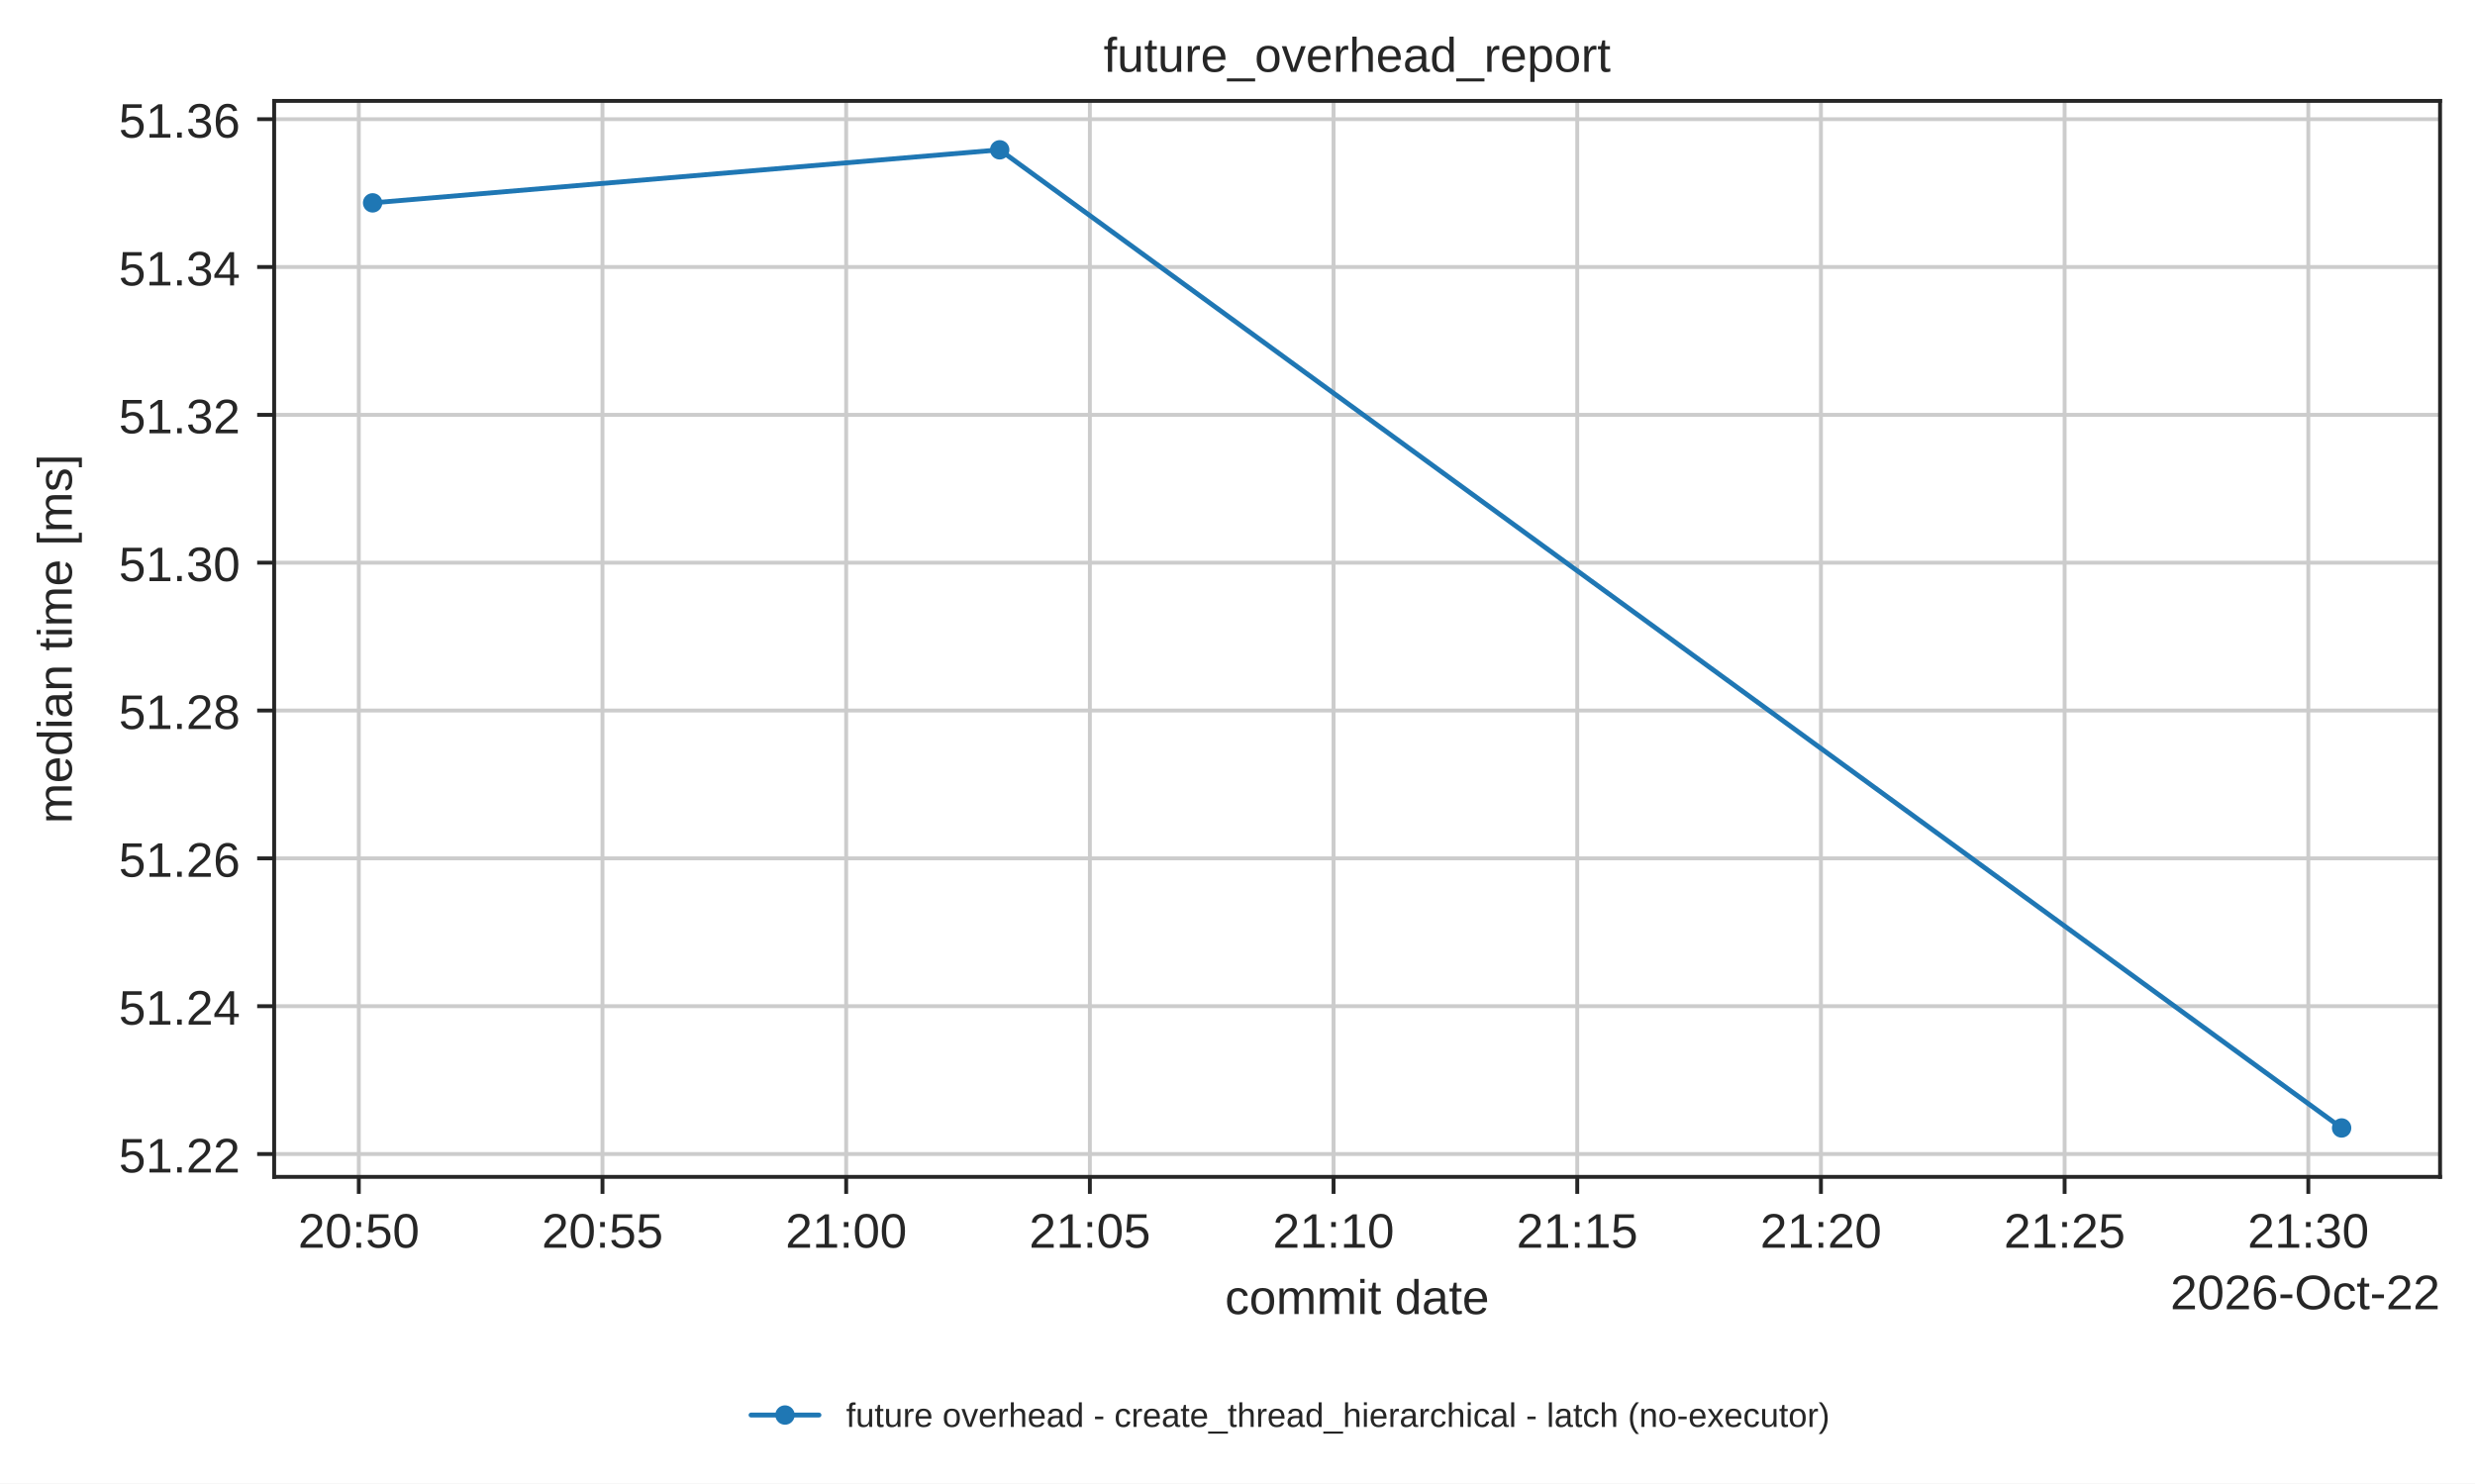
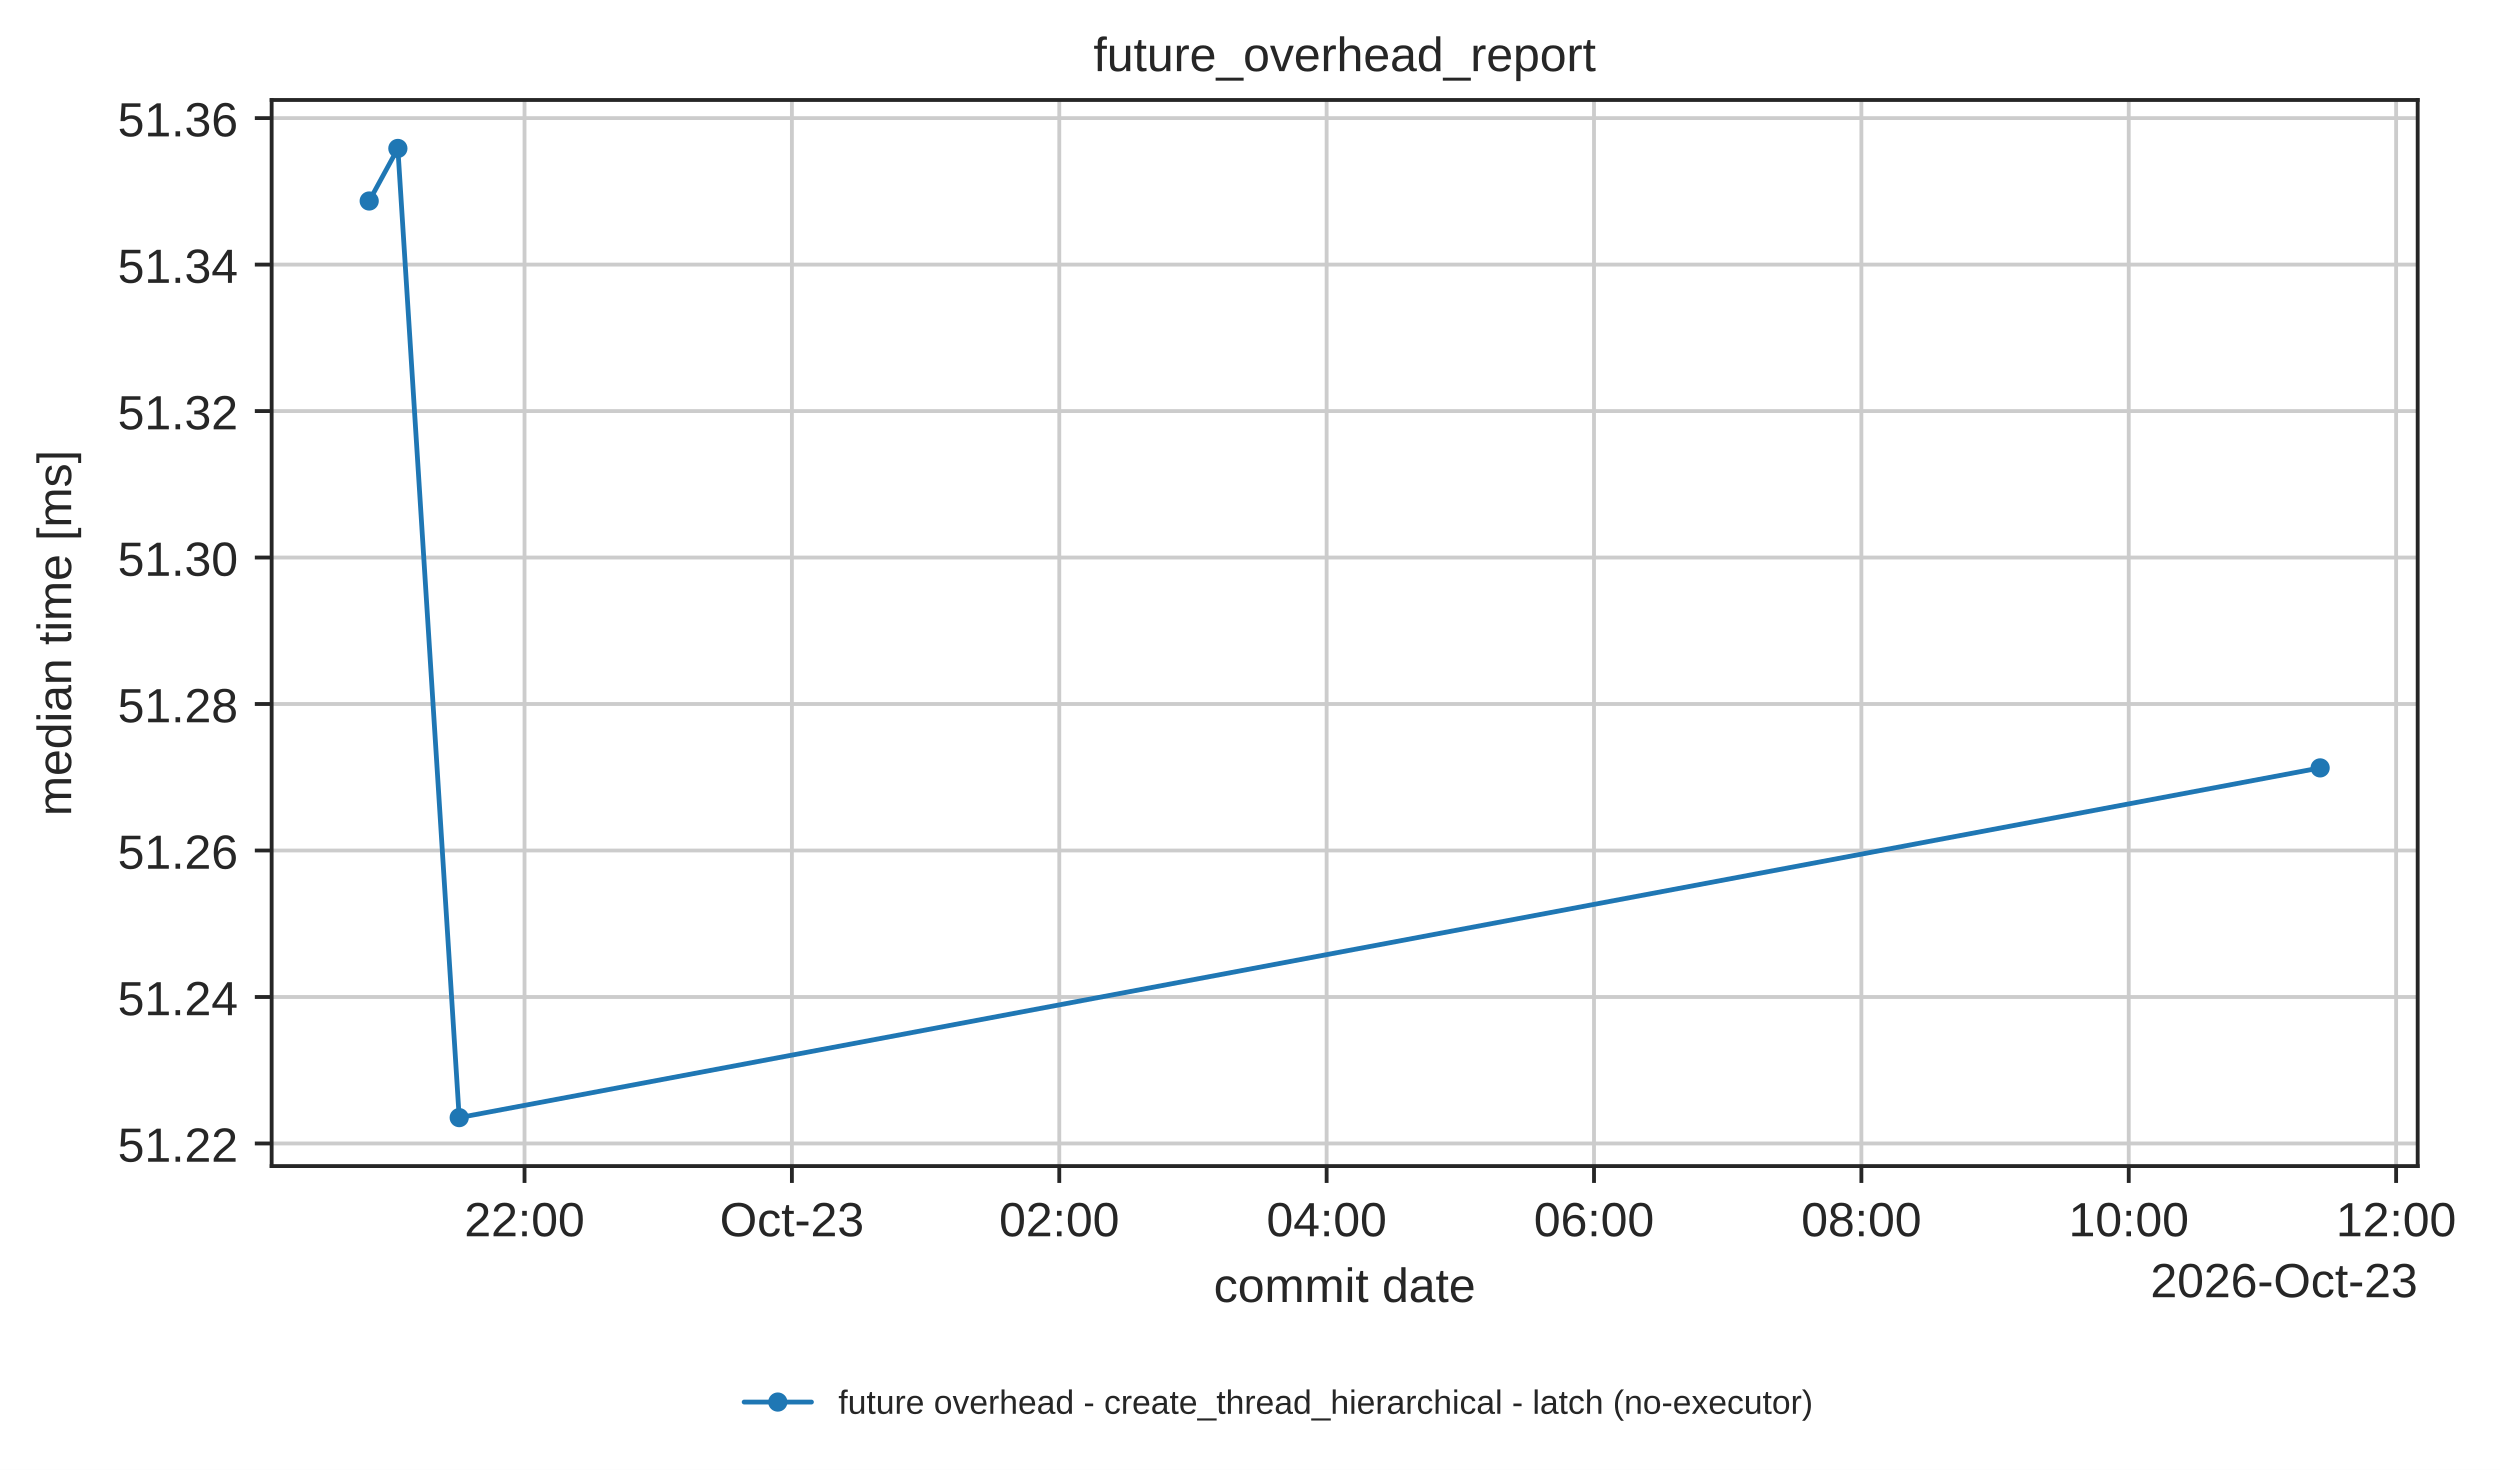
- <svg xmlns="http://www.w3.org/2000/svg" xmlns:xlink="http://www.w3.org/1999/xlink" width="510.106pt" height="305.745pt" viewBox="0 0 510.106 305.745" version="1.1">
+ <svg xmlns="http://www.w3.org/2000/svg" xmlns:xlink="http://www.w3.org/1999/xlink" width="520.029pt" height="305.745pt" viewBox="0 0 520.029 305.745" version="1.1">
  <defs>
    <style type="text/css">*{stroke-linejoin: round; stroke-linecap: butt}</style>
  </defs>
  <g id="figure_1">
    <g id="patch_1">
-       <path d="M 0 305.745  L 510.106 305.745  L 510.106 0  L 0 0  z " style="fill: #ffffff" />
+       <path d="M 0 305.745  L 520.029 305.745  L 520.029 0  L 0 0  z " style="fill: #ffffff" />
    </g>
    <g id="axes_1">
      <g id="patch_2">
        <path d="M 56.506 242.558  L 502.906 242.558  L 502.906 20.798  L 56.506 20.798  z " style="fill: #ffffff" />
      </g>
      <g id="matplotlib.axis_1">
        <g id="xtick_1">
          <g id="line2d_1">
-             <path d="M 73.951 242.558  L 73.951 20.798  " clip-path="url(#pbe3b79be6a)" style="fill: none; stroke: #cccccc; stroke-width: 0.8; stroke-linecap: round" />
+             <path d="M 109.108 242.558  L 109.108 20.798  " clip-path="url(#pbe3b79be6a)" style="fill: none; stroke: #cccccc; stroke-width: 0.8; stroke-linecap: round" />
          </g>
          <g id="line2d_2">
            <defs>
              <path id="mdfc5214045" d="M 0 0  L 0 3.5  " style="stroke: #262626; stroke-width: 0.8" />
            </defs>
            <g>
-               <use xlink:href="#mdfc5214045" x="73.951" y="242.558" style="fill: #262626; stroke: #262626; stroke-width: 0.8" />
+               <use xlink:href="#mdfc5214045" x="109.108" y="242.558" style="fill: #262626; stroke: #262626; stroke-width: 0.8" />
            </g>
          </g>
          <g id="text_1">
-             <text style="fill: #262626; font: 10px 'Arial', 'DejaVu Sans', 'Liberation Sans', 'Bitstream Vera Sans', sans-serif; text-anchor: middle" x="73.951" y="257.157" transform="rotate(-0 73.95107 257.1569)">20:50</text>
+             <text style="fill: #262626; font: 10px 'Arial', 'DejaVu Sans', 'Liberation Sans', 'Bitstream Vera Sans', sans-serif; text-anchor: middle" x="109.108" y="257.157" transform="rotate(-0 109.1084 257.1569)">22:00</text>
          </g>
        </g>
        <g id="xtick_2">
          <g id="line2d_3">
-             <path d="M 124.176 242.558  L 124.176 20.798  " clip-path="url(#pbe3b79be6a)" style="fill: none; stroke: #cccccc; stroke-width: 0.8; stroke-linecap: round" />
+             <path d="M 164.724 242.558  L 164.724 20.798  " clip-path="url(#pbe3b79be6a)" style="fill: none; stroke: #cccccc; stroke-width: 0.8; stroke-linecap: round" />
          </g>
          <g id="line2d_4">
            <g>
-               <use xlink:href="#mdfc5214045" x="124.176" y="242.558" style="fill: #262626; stroke: #262626; stroke-width: 0.8" />
+               <use xlink:href="#mdfc5214045" x="164.724" y="242.558" style="fill: #262626; stroke: #262626; stroke-width: 0.8" />
            </g>
          </g>
          <g id="text_2">
-             <text style="fill: #262626; font: 10px 'Arial', 'DejaVu Sans', 'Liberation Sans', 'Bitstream Vera Sans', sans-serif; text-anchor: middle" x="124.176" y="257.157" transform="rotate(-0 124.1761 257.1569)">20:55</text>
+             <text style="fill: #262626; font: 10px 'Arial', 'DejaVu Sans', 'Liberation Sans', 'Bitstream Vera Sans', sans-serif; text-anchor: middle" x="164.724" y="257.157" transform="rotate(-0 164.7243 257.1569)">Oct-23</text>
          </g>
        </g>
        <g id="xtick_3">
          <g id="line2d_5">
-             <path d="M 174.401 242.558  L 174.401 20.798  " clip-path="url(#pbe3b79be6a)" style="fill: none; stroke: #cccccc; stroke-width: 0.8; stroke-linecap: round" />
+             <path d="M 220.34 242.558  L 220.34 20.798  " clip-path="url(#pbe3b79be6a)" style="fill: none; stroke: #cccccc; stroke-width: 0.8; stroke-linecap: round" />
          </g>
          <g id="line2d_6">
            <g>
-               <use xlink:href="#mdfc5214045" x="174.401" y="242.558" style="fill: #262626; stroke: #262626; stroke-width: 0.8" />
+               <use xlink:href="#mdfc5214045" x="220.34" y="242.558" style="fill: #262626; stroke: #262626; stroke-width: 0.8" />
            </g>
          </g>
          <g id="text_3">
-             <text style="fill: #262626; font: 10px 'Arial', 'DejaVu Sans', 'Liberation Sans', 'Bitstream Vera Sans', sans-serif; text-anchor: middle" x="174.401" y="257.157" transform="rotate(-0 174.4011 257.1569)">21:00</text>
+             <text style="fill: #262626; font: 10px 'Arial', 'DejaVu Sans', 'Liberation Sans', 'Bitstream Vera Sans', sans-serif; text-anchor: middle" x="220.34" y="257.157" transform="rotate(-0 220.3402 257.1569)">02:00</text>
          </g>
        </g>
        <g id="xtick_4">
          <g id="line2d_7">
-             <path d="M 224.626 242.558  L 224.626 20.798  " clip-path="url(#pbe3b79be6a)" style="fill: none; stroke: #cccccc; stroke-width: 0.8; stroke-linecap: round" />
+             <path d="M 275.956 242.558  L 275.956 20.798  " clip-path="url(#pbe3b79be6a)" style="fill: none; stroke: #cccccc; stroke-width: 0.8; stroke-linecap: round" />
          </g>
          <g id="line2d_8">
            <g>
-               <use xlink:href="#mdfc5214045" x="224.626" y="242.558" style="fill: #262626; stroke: #262626; stroke-width: 0.8" />
+               <use xlink:href="#mdfc5214045" x="275.956" y="242.558" style="fill: #262626; stroke: #262626; stroke-width: 0.8" />
            </g>
          </g>
          <g id="text_4">
-             <text style="fill: #262626; font: 10px 'Arial', 'DejaVu Sans', 'Liberation Sans', 'Bitstream Vera Sans', sans-serif; text-anchor: middle" x="224.626" y="257.157" transform="rotate(-0 224.6261 257.1569)">21:05</text>
+             <text style="fill: #262626; font: 10px 'Arial', 'DejaVu Sans', 'Liberation Sans', 'Bitstream Vera Sans', sans-serif; text-anchor: middle" x="275.956" y="257.157" transform="rotate(-0 275.956 257.1569)">04:00</text>
          </g>
        </g>
        <g id="xtick_5">
          <g id="line2d_9">
-             <path d="M 274.851 242.558  L 274.851 20.798  " clip-path="url(#pbe3b79be6a)" style="fill: none; stroke: #cccccc; stroke-width: 0.8; stroke-linecap: round" />
+             <path d="M 331.572 242.558  L 331.572 20.798  " clip-path="url(#pbe3b79be6a)" style="fill: none; stroke: #cccccc; stroke-width: 0.8; stroke-linecap: round" />
          </g>
          <g id="line2d_10">
            <g>
-               <use xlink:href="#mdfc5214045" x="274.851" y="242.558" style="fill: #262626; stroke: #262626; stroke-width: 0.8" />
+               <use xlink:href="#mdfc5214045" x="331.572" y="242.558" style="fill: #262626; stroke: #262626; stroke-width: 0.8" />
            </g>
          </g>
          <g id="text_5">
-             <text style="fill: #262626; font: 10px 'Arial', 'DejaVu Sans', 'Liberation Sans', 'Bitstream Vera Sans', sans-serif; text-anchor: middle" x="274.851" y="257.157" transform="rotate(-0 274.8512 257.1569)">21:10</text>
+             <text style="fill: #262626; font: 10px 'Arial', 'DejaVu Sans', 'Liberation Sans', 'Bitstream Vera Sans', sans-serif; text-anchor: middle" x="331.572" y="257.157" transform="rotate(-0 331.5719 257.1569)">06:00</text>
          </g>
        </g>
        <g id="xtick_6">
          <g id="line2d_11">
-             <path d="M 325.076 242.558  L 325.076 20.798  " clip-path="url(#pbe3b79be6a)" style="fill: none; stroke: #cccccc; stroke-width: 0.8; stroke-linecap: round" />
+             <path d="M 387.188 242.558  L 387.188 20.798  " clip-path="url(#pbe3b79be6a)" style="fill: none; stroke: #cccccc; stroke-width: 0.8; stroke-linecap: round" />
          </g>
          <g id="line2d_12">
            <g>
-               <use xlink:href="#mdfc5214045" x="325.076" y="242.558" style="fill: #262626; stroke: #262626; stroke-width: 0.8" />
+               <use xlink:href="#mdfc5214045" x="387.188" y="242.558" style="fill: #262626; stroke: #262626; stroke-width: 0.8" />
            </g>
          </g>
          <g id="text_6">
-             <text style="fill: #262626; font: 10px 'Arial', 'DejaVu Sans', 'Liberation Sans', 'Bitstream Vera Sans', sans-serif; text-anchor: middle" x="325.076" y="257.157" transform="rotate(-0 325.0762 257.1569)">21:15</text>
+             <text style="fill: #262626; font: 10px 'Arial', 'DejaVu Sans', 'Liberation Sans', 'Bitstream Vera Sans', sans-serif; text-anchor: middle" x="387.188" y="257.157" transform="rotate(-0 387.1878 257.1569)">08:00</text>
          </g>
        </g>
        <g id="xtick_7">
          <g id="line2d_13">
-             <path d="M 375.301 242.558  L 375.301 20.798  " clip-path="url(#pbe3b79be6a)" style="fill: none; stroke: #cccccc; stroke-width: 0.8; stroke-linecap: round" />
+             <path d="M 442.804 242.558  L 442.804 20.798  " clip-path="url(#pbe3b79be6a)" style="fill: none; stroke: #cccccc; stroke-width: 0.8; stroke-linecap: round" />
          </g>
          <g id="line2d_14">
            <g>
-               <use xlink:href="#mdfc5214045" x="375.301" y="242.558" style="fill: #262626; stroke: #262626; stroke-width: 0.8" />
+               <use xlink:href="#mdfc5214045" x="442.804" y="242.558" style="fill: #262626; stroke: #262626; stroke-width: 0.8" />
            </g>
          </g>
          <g id="text_7">
-             <text style="fill: #262626; font: 10px 'Arial', 'DejaVu Sans', 'Liberation Sans', 'Bitstream Vera Sans', sans-serif; text-anchor: middle" x="375.301" y="257.157" transform="rotate(-0 375.3012 257.1569)">21:20</text>
+             <text style="fill: #262626; font: 10px 'Arial', 'DejaVu Sans', 'Liberation Sans', 'Bitstream Vera Sans', sans-serif; text-anchor: middle" x="442.804" y="257.157" transform="rotate(-0 442.8036 257.1569)">10:00</text>
          </g>
        </g>
        <g id="xtick_8">
          <g id="line2d_15">
-             <path d="M 425.526 242.558  L 425.526 20.798  " clip-path="url(#pbe3b79be6a)" style="fill: none; stroke: #cccccc; stroke-width: 0.8; stroke-linecap: round" />
+             <path d="M 498.42 242.558  L 498.42 20.798  " clip-path="url(#pbe3b79be6a)" style="fill: none; stroke: #cccccc; stroke-width: 0.8; stroke-linecap: round" />
          </g>
          <g id="line2d_16">
            <g>
-               <use xlink:href="#mdfc5214045" x="425.526" y="242.558" style="fill: #262626; stroke: #262626; stroke-width: 0.8" />
+               <use xlink:href="#mdfc5214045" x="498.42" y="242.558" style="fill: #262626; stroke: #262626; stroke-width: 0.8" />
            </g>
          </g>
          <g id="text_8">
-             <text style="fill: #262626; font: 10px 'Arial', 'DejaVu Sans', 'Liberation Sans', 'Bitstream Vera Sans', sans-serif; text-anchor: middle" x="425.526" y="257.157" transform="rotate(-0 425.5262 257.1569)">21:25</text>
-           </g>
-         </g>
-         <g id="xtick_9">
-           <g id="line2d_17">
-             <path d="M 475.751 242.558  L 475.751 20.798  " clip-path="url(#pbe3b79be6a)" style="fill: none; stroke: #cccccc; stroke-width: 0.8; stroke-linecap: round" />
-           </g>
-           <g id="line2d_18">
-             <g>
-               <use xlink:href="#mdfc5214045" x="475.751" y="242.558" style="fill: #262626; stroke: #262626; stroke-width: 0.8" />
-             </g>
-           </g>
-           <g id="text_9">
-             <text style="fill: #262626; font: 10px 'Arial', 'DejaVu Sans', 'Liberation Sans', 'Bitstream Vera Sans', sans-serif; text-anchor: middle" x="475.751" y="257.157" transform="rotate(-0 475.7513 257.1569)">21:30</text>
-           </g>
+             <text style="fill: #262626; font: 10px 'Arial', 'DejaVu Sans', 'Liberation Sans', 'Bitstream Vera Sans', sans-serif; text-anchor: middle" x="498.42" y="257.157" transform="rotate(-0 498.4195 257.1569)">12:00</text>
+           </g>
+         </g>
+         <g id="text_9">
+           <text style="fill: #262626; font: 10px 'Arial', 'DejaVu Sans', 'Liberation Sans', 'Bitstream Vera Sans', sans-serif; text-anchor: middle" x="279.706" y="270.835" transform="rotate(-0 279.7063 270.835)">commit date</text>
        </g>
        <g id="text_10">
-           <text style="fill: #262626; font: 10px 'Arial', 'DejaVu Sans', 'Liberation Sans', 'Bitstream Vera Sans', sans-serif; text-anchor: middle" x="279.706" y="270.835" transform="rotate(-0 279.7063 270.835)">commit date</text>
-         </g>
-         <g id="text_11">
-           <text style="fill: #262626; font: 10px 'Arial', 'DejaVu Sans', 'Liberation Sans', 'Bitstream Vera Sans', sans-serif; text-anchor: end" x="502.906" y="269.835" transform="rotate(-0 502.9062 269.835)">2026-Oct-22</text>
+           <text style="fill: #262626; font: 10px 'Arial', 'DejaVu Sans', 'Liberation Sans', 'Bitstream Vera Sans', sans-serif; text-anchor: end" x="502.906" y="269.835" transform="rotate(-0 502.9062 269.835)">2026-Oct-23</text>
        </g>
      </g>
      <g id="matplotlib.axis_2">
        <g id="ytick_1">
-           <g id="line2d_19">
+           <g id="line2d_17">
            <path d="M 56.506 237.853  L 502.906 237.853  " clip-path="url(#pbe3b79be6a)" style="fill: none; stroke: #cccccc; stroke-width: 0.8; stroke-linecap: round" />
          </g>
-           <g id="line2d_20">
+           <g id="line2d_18">
            <defs>
              <path id="m414165cd4d" d="M 0 0  L -3.5 0  " style="stroke: #262626; stroke-width: 0.8" />
            </defs>
            <g>
              <use xlink:href="#m414165cd4d" x="56.506" y="237.853" style="fill: #262626; stroke: #262626; stroke-width: 0.8" />
            </g>
          </g>
+           <g id="text_11">
+             <text style="fill: #262626; font: 10px 'Arial', 'DejaVu Sans', 'Liberation Sans', 'Bitstream Vera Sans', sans-serif; text-anchor: end" x="49.506" y="241.652" transform="rotate(-0 49.50625 241.6525)">51.22</text>
+           </g>
+         </g>
+         <g id="ytick_2">
+           <g id="line2d_19">
+             <path d="M 56.506 207.384  L 502.906 207.384  " clip-path="url(#pbe3b79be6a)" style="fill: none; stroke: #cccccc; stroke-width: 0.8; stroke-linecap: round" />
+           </g>
+           <g id="line2d_20">
+             <g>
+               <use xlink:href="#m414165cd4d" x="56.506" y="207.384" style="fill: #262626; stroke: #262626; stroke-width: 0.8" />
+             </g>
+           </g>
          <g id="text_12">
-             <text style="fill: #262626; font: 10px 'Arial', 'DejaVu Sans', 'Liberation Sans', 'Bitstream Vera Sans', sans-serif; text-anchor: end" x="49.506" y="241.652" transform="rotate(-0 49.50625 241.6525)">51.22</text>
-           </g>
-         </g>
-         <g id="ytick_2">
+             <text style="fill: #262626; font: 10px 'Arial', 'DejaVu Sans', 'Liberation Sans', 'Bitstream Vera Sans', sans-serif; text-anchor: end" x="49.506" y="211.183" transform="rotate(-0 49.50625 211.1829)">51.24</text>
+           </g>
+         </g>
+         <g id="ytick_3">
          <g id="line2d_21">
-             <path d="M 56.506 207.384  L 502.906 207.384  " clip-path="url(#pbe3b79be6a)" style="fill: none; stroke: #cccccc; stroke-width: 0.8; stroke-linecap: round" />
+             <path d="M 56.506 176.914  L 502.906 176.914  " clip-path="url(#pbe3b79be6a)" style="fill: none; stroke: #cccccc; stroke-width: 0.8; stroke-linecap: round" />
          </g>
          <g id="line2d_22">
            <g>
-               <use xlink:href="#m414165cd4d" x="56.506" y="207.384" style="fill: #262626; stroke: #262626; stroke-width: 0.8" />
+               <use xlink:href="#m414165cd4d" x="56.506" y="176.914" style="fill: #262626; stroke: #262626; stroke-width: 0.8" />
            </g>
          </g>
          <g id="text_13">
-             <text style="fill: #262626; font: 10px 'Arial', 'DejaVu Sans', 'Liberation Sans', 'Bitstream Vera Sans', sans-serif; text-anchor: end" x="49.506" y="211.183" transform="rotate(-0 49.50625 211.1829)">51.24</text>
-           </g>
-         </g>
-         <g id="ytick_3">
+             <text style="fill: #262626; font: 10px 'Arial', 'DejaVu Sans', 'Liberation Sans', 'Bitstream Vera Sans', sans-serif; text-anchor: end" x="49.506" y="180.713" transform="rotate(-0 49.50625 180.7132)">51.26</text>
+           </g>
+         </g>
+         <g id="ytick_4">
          <g id="line2d_23">
-             <path d="M 56.506 176.914  L 502.906 176.914  " clip-path="url(#pbe3b79be6a)" style="fill: none; stroke: #cccccc; stroke-width: 0.8; stroke-linecap: round" />
+             <path d="M 56.506 146.444  L 502.906 146.444  " clip-path="url(#pbe3b79be6a)" style="fill: none; stroke: #cccccc; stroke-width: 0.8; stroke-linecap: round" />
          </g>
          <g id="line2d_24">
            <g>
-               <use xlink:href="#m414165cd4d" x="56.506" y="176.914" style="fill: #262626; stroke: #262626; stroke-width: 0.8" />
+               <use xlink:href="#m414165cd4d" x="56.506" y="146.444" style="fill: #262626; stroke: #262626; stroke-width: 0.8" />
            </g>
          </g>
          <g id="text_14">
-             <text style="fill: #262626; font: 10px 'Arial', 'DejaVu Sans', 'Liberation Sans', 'Bitstream Vera Sans', sans-serif; text-anchor: end" x="49.506" y="180.713" transform="rotate(-0 49.50625 180.7132)">51.26</text>
-           </g>
-         </g>
-         <g id="ytick_4">
+             <text style="fill: #262626; font: 10px 'Arial', 'DejaVu Sans', 'Liberation Sans', 'Bitstream Vera Sans', sans-serif; text-anchor: end" x="49.506" y="150.244" transform="rotate(-0 49.50625 150.2436)">51.28</text>
+           </g>
+         </g>
+         <g id="ytick_5">
          <g id="line2d_25">
-             <path d="M 56.506 146.444  L 502.906 146.444  " clip-path="url(#pbe3b79be6a)" style="fill: none; stroke: #cccccc; stroke-width: 0.8; stroke-linecap: round" />
+             <path d="M 56.506 115.975  L 502.906 115.975  " clip-path="url(#pbe3b79be6a)" style="fill: none; stroke: #cccccc; stroke-width: 0.8; stroke-linecap: round" />
          </g>
          <g id="line2d_26">
            <g>
-               <use xlink:href="#m414165cd4d" x="56.506" y="146.444" style="fill: #262626; stroke: #262626; stroke-width: 0.8" />
+               <use xlink:href="#m414165cd4d" x="56.506" y="115.975" style="fill: #262626; stroke: #262626; stroke-width: 0.8" />
            </g>
          </g>
          <g id="text_15">
-             <text style="fill: #262626; font: 10px 'Arial', 'DejaVu Sans', 'Liberation Sans', 'Bitstream Vera Sans', sans-serif; text-anchor: end" x="49.506" y="150.244" transform="rotate(-0 49.50625 150.2436)">51.28</text>
-           </g>
-         </g>
-         <g id="ytick_5">
+             <text style="fill: #262626; font: 10px 'Arial', 'DejaVu Sans', 'Liberation Sans', 'Bitstream Vera Sans', sans-serif; text-anchor: end" x="49.506" y="119.774" transform="rotate(-0 49.50625 119.774)">51.30</text>
+           </g>
+         </g>
+         <g id="ytick_6">
          <g id="line2d_27">
-             <path d="M 56.506 115.975  L 502.906 115.975  " clip-path="url(#pbe3b79be6a)" style="fill: none; stroke: #cccccc; stroke-width: 0.8; stroke-linecap: round" />
+             <path d="M 56.506 85.505  L 502.906 85.505  " clip-path="url(#pbe3b79be6a)" style="fill: none; stroke: #cccccc; stroke-width: 0.8; stroke-linecap: round" />
          </g>
          <g id="line2d_28">
            <g>
-               <use xlink:href="#m414165cd4d" x="56.506" y="115.975" style="fill: #262626; stroke: #262626; stroke-width: 0.8" />
+               <use xlink:href="#m414165cd4d" x="56.506" y="85.505" style="fill: #262626; stroke: #262626; stroke-width: 0.8" />
            </g>
          </g>
          <g id="text_16">
-             <text style="fill: #262626; font: 10px 'Arial', 'DejaVu Sans', 'Liberation Sans', 'Bitstream Vera Sans', sans-serif; text-anchor: end" x="49.506" y="119.774" transform="rotate(-0 49.50625 119.774)">51.30</text>
-           </g>
-         </g>
-         <g id="ytick_6">
+             <text style="fill: #262626; font: 10px 'Arial', 'DejaVu Sans', 'Liberation Sans', 'Bitstream Vera Sans', sans-serif; text-anchor: end" x="49.506" y="89.304" transform="rotate(-0 49.50625 89.30437)">51.32</text>
+           </g>
+         </g>
+         <g id="ytick_7">
          <g id="line2d_29">
-             <path d="M 56.506 85.505  L 502.906 85.505  " clip-path="url(#pbe3b79be6a)" style="fill: none; stroke: #cccccc; stroke-width: 0.8; stroke-linecap: round" />
+             <path d="M 56.506 55.036  L 502.906 55.036  " clip-path="url(#pbe3b79be6a)" style="fill: none; stroke: #cccccc; stroke-width: 0.8; stroke-linecap: round" />
          </g>
          <g id="line2d_30">
            <g>
-               <use xlink:href="#m414165cd4d" x="56.506" y="85.505" style="fill: #262626; stroke: #262626; stroke-width: 0.8" />
+               <use xlink:href="#m414165cd4d" x="56.506" y="55.036" style="fill: #262626; stroke: #262626; stroke-width: 0.8" />
            </g>
          </g>
          <g id="text_17">
-             <text style="fill: #262626; font: 10px 'Arial', 'DejaVu Sans', 'Liberation Sans', 'Bitstream Vera Sans', sans-serif; text-anchor: end" x="49.506" y="89.304" transform="rotate(-0 49.50625 89.30437)">51.32</text>
-           </g>
-         </g>
-         <g id="ytick_7">
+             <text style="fill: #262626; font: 10px 'Arial', 'DejaVu Sans', 'Liberation Sans', 'Bitstream Vera Sans', sans-serif; text-anchor: end" x="49.506" y="58.835" transform="rotate(-0 49.50625 58.83474)">51.34</text>
+           </g>
+         </g>
+         <g id="ytick_8">
          <g id="line2d_31">
-             <path d="M 56.506 55.036  L 502.906 55.036  " clip-path="url(#pbe3b79be6a)" style="fill: none; stroke: #cccccc; stroke-width: 0.8; stroke-linecap: round" />
+             <path d="M 56.506 24.566  L 502.906 24.566  " clip-path="url(#pbe3b79be6a)" style="fill: none; stroke: #cccccc; stroke-width: 0.8; stroke-linecap: round" />
          </g>
          <g id="line2d_32">
            <g>
-               <use xlink:href="#m414165cd4d" x="56.506" y="55.036" style="fill: #262626; stroke: #262626; stroke-width: 0.8" />
+               <use xlink:href="#m414165cd4d" x="56.506" y="24.566" style="fill: #262626; stroke: #262626; stroke-width: 0.8" />
            </g>
          </g>
          <g id="text_18">
-             <text style="fill: #262626; font: 10px 'Arial', 'DejaVu Sans', 'Liberation Sans', 'Bitstream Vera Sans', sans-serif; text-anchor: end" x="49.506" y="58.835" transform="rotate(-0 49.50625 58.83474)">51.34</text>
-           </g>
-         </g>
-         <g id="ytick_8">
-           <g id="line2d_33">
-             <path d="M 56.506 24.566  L 502.906 24.566  " clip-path="url(#pbe3b79be6a)" style="fill: none; stroke: #cccccc; stroke-width: 0.8; stroke-linecap: round" />
-           </g>
-           <g id="line2d_34">
-             <g>
-               <use xlink:href="#m414165cd4d" x="56.506" y="24.566" style="fill: #262626; stroke: #262626; stroke-width: 0.8" />
-             </g>
-           </g>
-           <g id="text_19">
            <text style="fill: #262626; font: 10px 'Arial', 'DejaVu Sans', 'Liberation Sans', 'Bitstream Vera Sans', sans-serif; text-anchor: end" x="49.506" y="28.365" transform="rotate(-0 49.50625 28.36511)">51.36</text>
          </g>
        </g>
-         <g id="text_20">
+         <g id="text_19">
          <text style="fill: #262626; font: 10px 'Arial', 'DejaVu Sans', 'Liberation Sans', 'Bitstream Vera Sans', sans-serif; text-anchor: middle" x="14.798" y="131.678" transform="rotate(-90 14.79844 131.6784)">median time [ms]</text>
        </g>
      </g>
-       <g id="line2d_35">
-         <path d="M 76.797 41.81  L 206.043 30.878  L 482.615 232.478  " clip-path="url(#pbe3b79be6a)" style="fill: none; stroke: #1f77b4; stroke-linecap: round" />
+       <g id="line2d_33">
+         <path d="M 76.797 41.81  L 82.76 30.878  L 95.521 232.478  L 482.615 159.731  " clip-path="url(#pbe3b79be6a)" style="fill: none; stroke: #1f77b4; stroke-linecap: round" />
        <defs>
          <path id="m20e5526daa" d="M 0 1.5  C 0.398 1.5 0.779 1.342 1.061 1.061  C 1.342 0.779 1.5 0.398 1.5 0  C 1.5 -0.398 1.342 -0.779 1.061 -1.061  C 0.779 -1.342 0.398 -1.5 0 -1.5  C -0.398 -1.5 -0.779 -1.342 -1.061 -1.061  C -1.342 -0.779 -1.5 -0.398 -1.5 0  C -1.5 0.398 -1.342 0.779 -1.061 1.061  C -0.779 1.342 -0.398 1.5 0 1.5  z " style="stroke: #1f77b4" />
        </defs>
        <g clip-path="url(#pbe3b79be6a)">
          <use xlink:href="#m20e5526daa" x="76.797" y="41.81" style="fill: #1f77b4; stroke: #1f77b4" />
-           <use xlink:href="#m20e5526daa" x="206.043" y="30.878" style="fill: #1f77b4; stroke: #1f77b4" />
-           <use xlink:href="#m20e5526daa" x="482.615" y="232.478" style="fill: #1f77b4; stroke: #1f77b4" />
+           <use xlink:href="#m20e5526daa" x="82.76" y="30.878" style="fill: #1f77b4; stroke: #1f77b4" />
+           <use xlink:href="#m20e5526daa" x="95.521" y="232.478" style="fill: #1f77b4; stroke: #1f77b4" />
+           <use xlink:href="#m20e5526daa" x="482.615" y="159.731" style="fill: #1f77b4; stroke: #1f77b4" />
        </g>
      </g>
      <g id="patch_3">
        <path d="M 56.506 242.558  L 56.506 20.798  " style="fill: none; stroke: #262626; stroke-width: 0.8; stroke-linejoin: miter; stroke-linecap: square" />
      </g>
      <g id="patch_4">
        <path d="M 502.906 242.558  L 502.906 20.798  " style="fill: none; stroke: #262626; stroke-width: 0.8; stroke-linejoin: miter; stroke-linecap: square" />
      </g>
      <g id="patch_5">
        <path d="M 56.506 242.558  L 502.906 242.558  " style="fill: none; stroke: #262626; stroke-width: 0.8; stroke-linejoin: miter; stroke-linecap: square" />
      </g>
      <g id="patch_6">
        <path d="M 56.506 20.798  L 502.906 20.798  " style="fill: none; stroke: #262626; stroke-width: 0.8; stroke-linejoin: miter; stroke-linecap: square" />
      </g>
-       <g id="text_21">
+       <g id="text_20">
        <text style="fill: #262626; font: 10px 'Arial', 'DejaVu Sans', 'Liberation Sans', 'Bitstream Vera Sans', sans-serif; text-anchor: middle" x="279.706" y="14.798" transform="rotate(-0 279.7063 14.79844)">future_overhead_report</text>
      </g>
      <g id="legend_1">
-         <g id="line2d_36">
+         <g id="line2d_34">
          <path d="M 154.792 291.644  L 161.792 291.644  L 168.792 291.644  " style="fill: none; stroke: #1f77b4; stroke-linecap: round" />
          <g>
            <use xlink:href="#m20e5526daa" x="161.792" y="291.644" style="fill: #1f77b4; stroke: #1f77b4" />
          </g>
        </g>
-         <g id="text_22">
+         <g id="text_21">
          <text style="fill: #262626; font: 7px 'Arial', 'DejaVu Sans', 'Liberation Sans', 'Bitstream Vera Sans', sans-serif; text-anchor: start" x="174.392" y="294.094" transform="rotate(-0 174.3918 294.0941)">future overhead - create_thread_hierarchical - latch (no-executor)</text>
        </g>
      </g>
    </g>
  </g>
  <defs>
    <clipPath id="pbe3b79be6a">
      <rect x="56.506" y="20.798" width="446.4" height="221.76" />
    </clipPath>
  </defs>
</svg>
